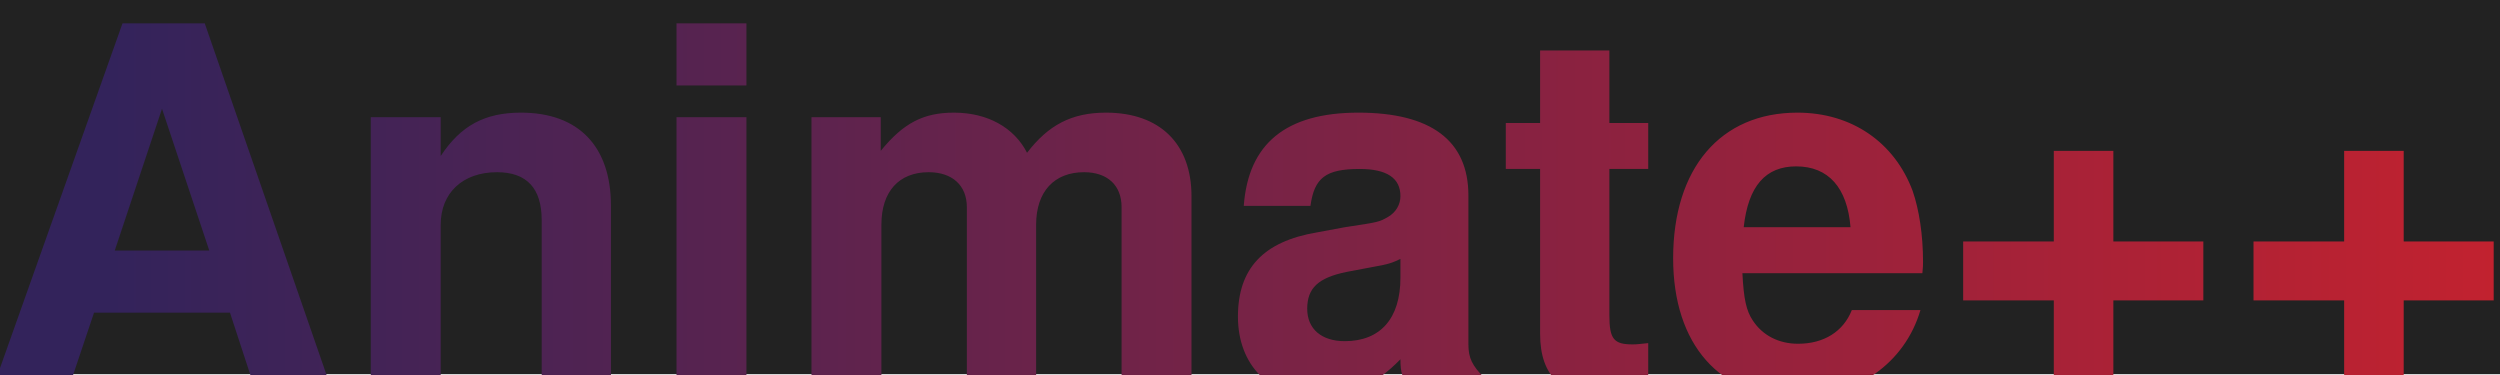
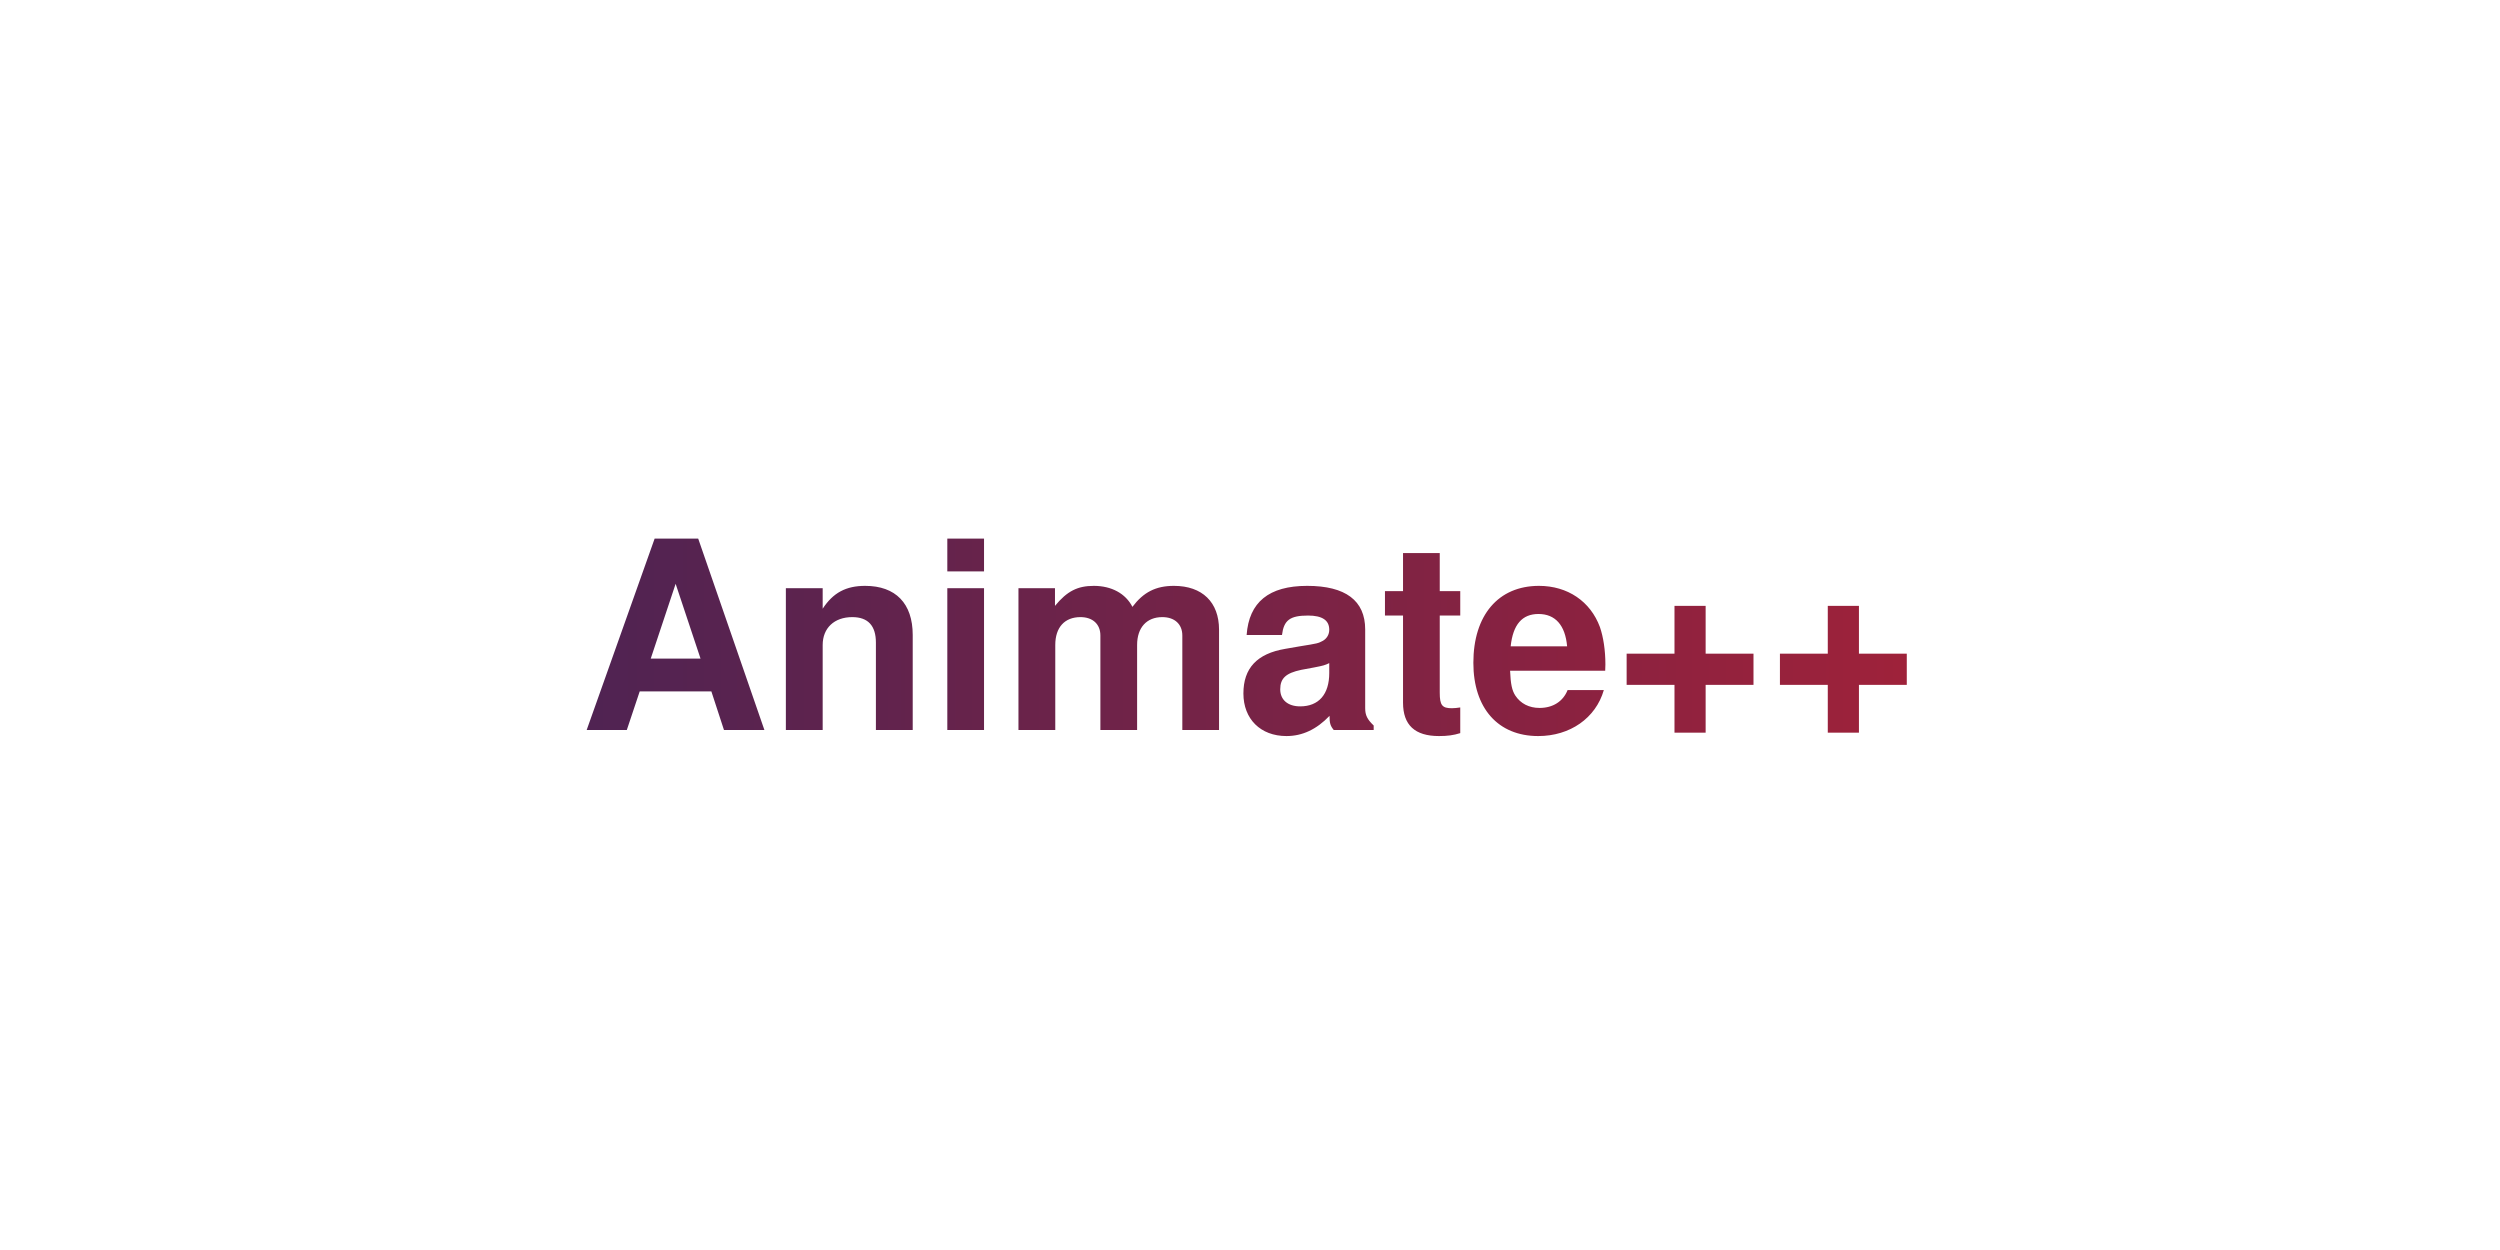
- <svg xmlns="http://www.w3.org/2000/svg" version="1.1" width="100%" height="100%">
-   <rect x="0" y="0" fill="#222" width="100%" height="100%" />
-   <text x="50%" text-anchor="middle" y="50%" dy="0.4em" fill="url(#pattern)" font-family="helvetica" font-weight="bold" font-size="50vh">Animate++</text>
+ <svg xmlns="http://www.w3.org/2000/svg" version="1.1" width="400" height="200">
+   <text x="200" text-anchor="middle" y="100" dy="0.4em" fill="url(#pattern)" font-family="helvetica" font-weight="bold" font-size="42">Animate++</text>
  <defs>
    <linearGradient id="gradient" x1="0%" y1="0%" x2="100%" y2="0">
      <stop offset="0%" style="stop-color:#33235b;" />
      <stop offset="25%" style="stop-color:#D62229;" />
      <stop offset="50%" style="stop-color:#E97639;" />
      <stop offset="75%" style="stop-color:#792042;" />
      <stop offset="100%" style="stop-color:#33235b;" />
    </linearGradient>
    <pattern id="pattern" x="0" y="0" width="300%" height="100%" patternUnits="userSpaceOnUse">
      <rect x="0" y="0" width="150%" height="100%" fill="url(#gradient)">
        <animate attributeType="XML" attributeName="x" from="0" to="150%" dur="7s" repeatCount="indefinite" />
      </rect>
      <rect x="-150%" y="0" width="150%" height="100%" fill="url(#gradient)">
        <animate attributeType="XML" attributeName="x" from="-150%" to="0" dur="7s" repeatCount="indefinite" />
      </rect>
    </pattern>
  </defs>
</svg>
